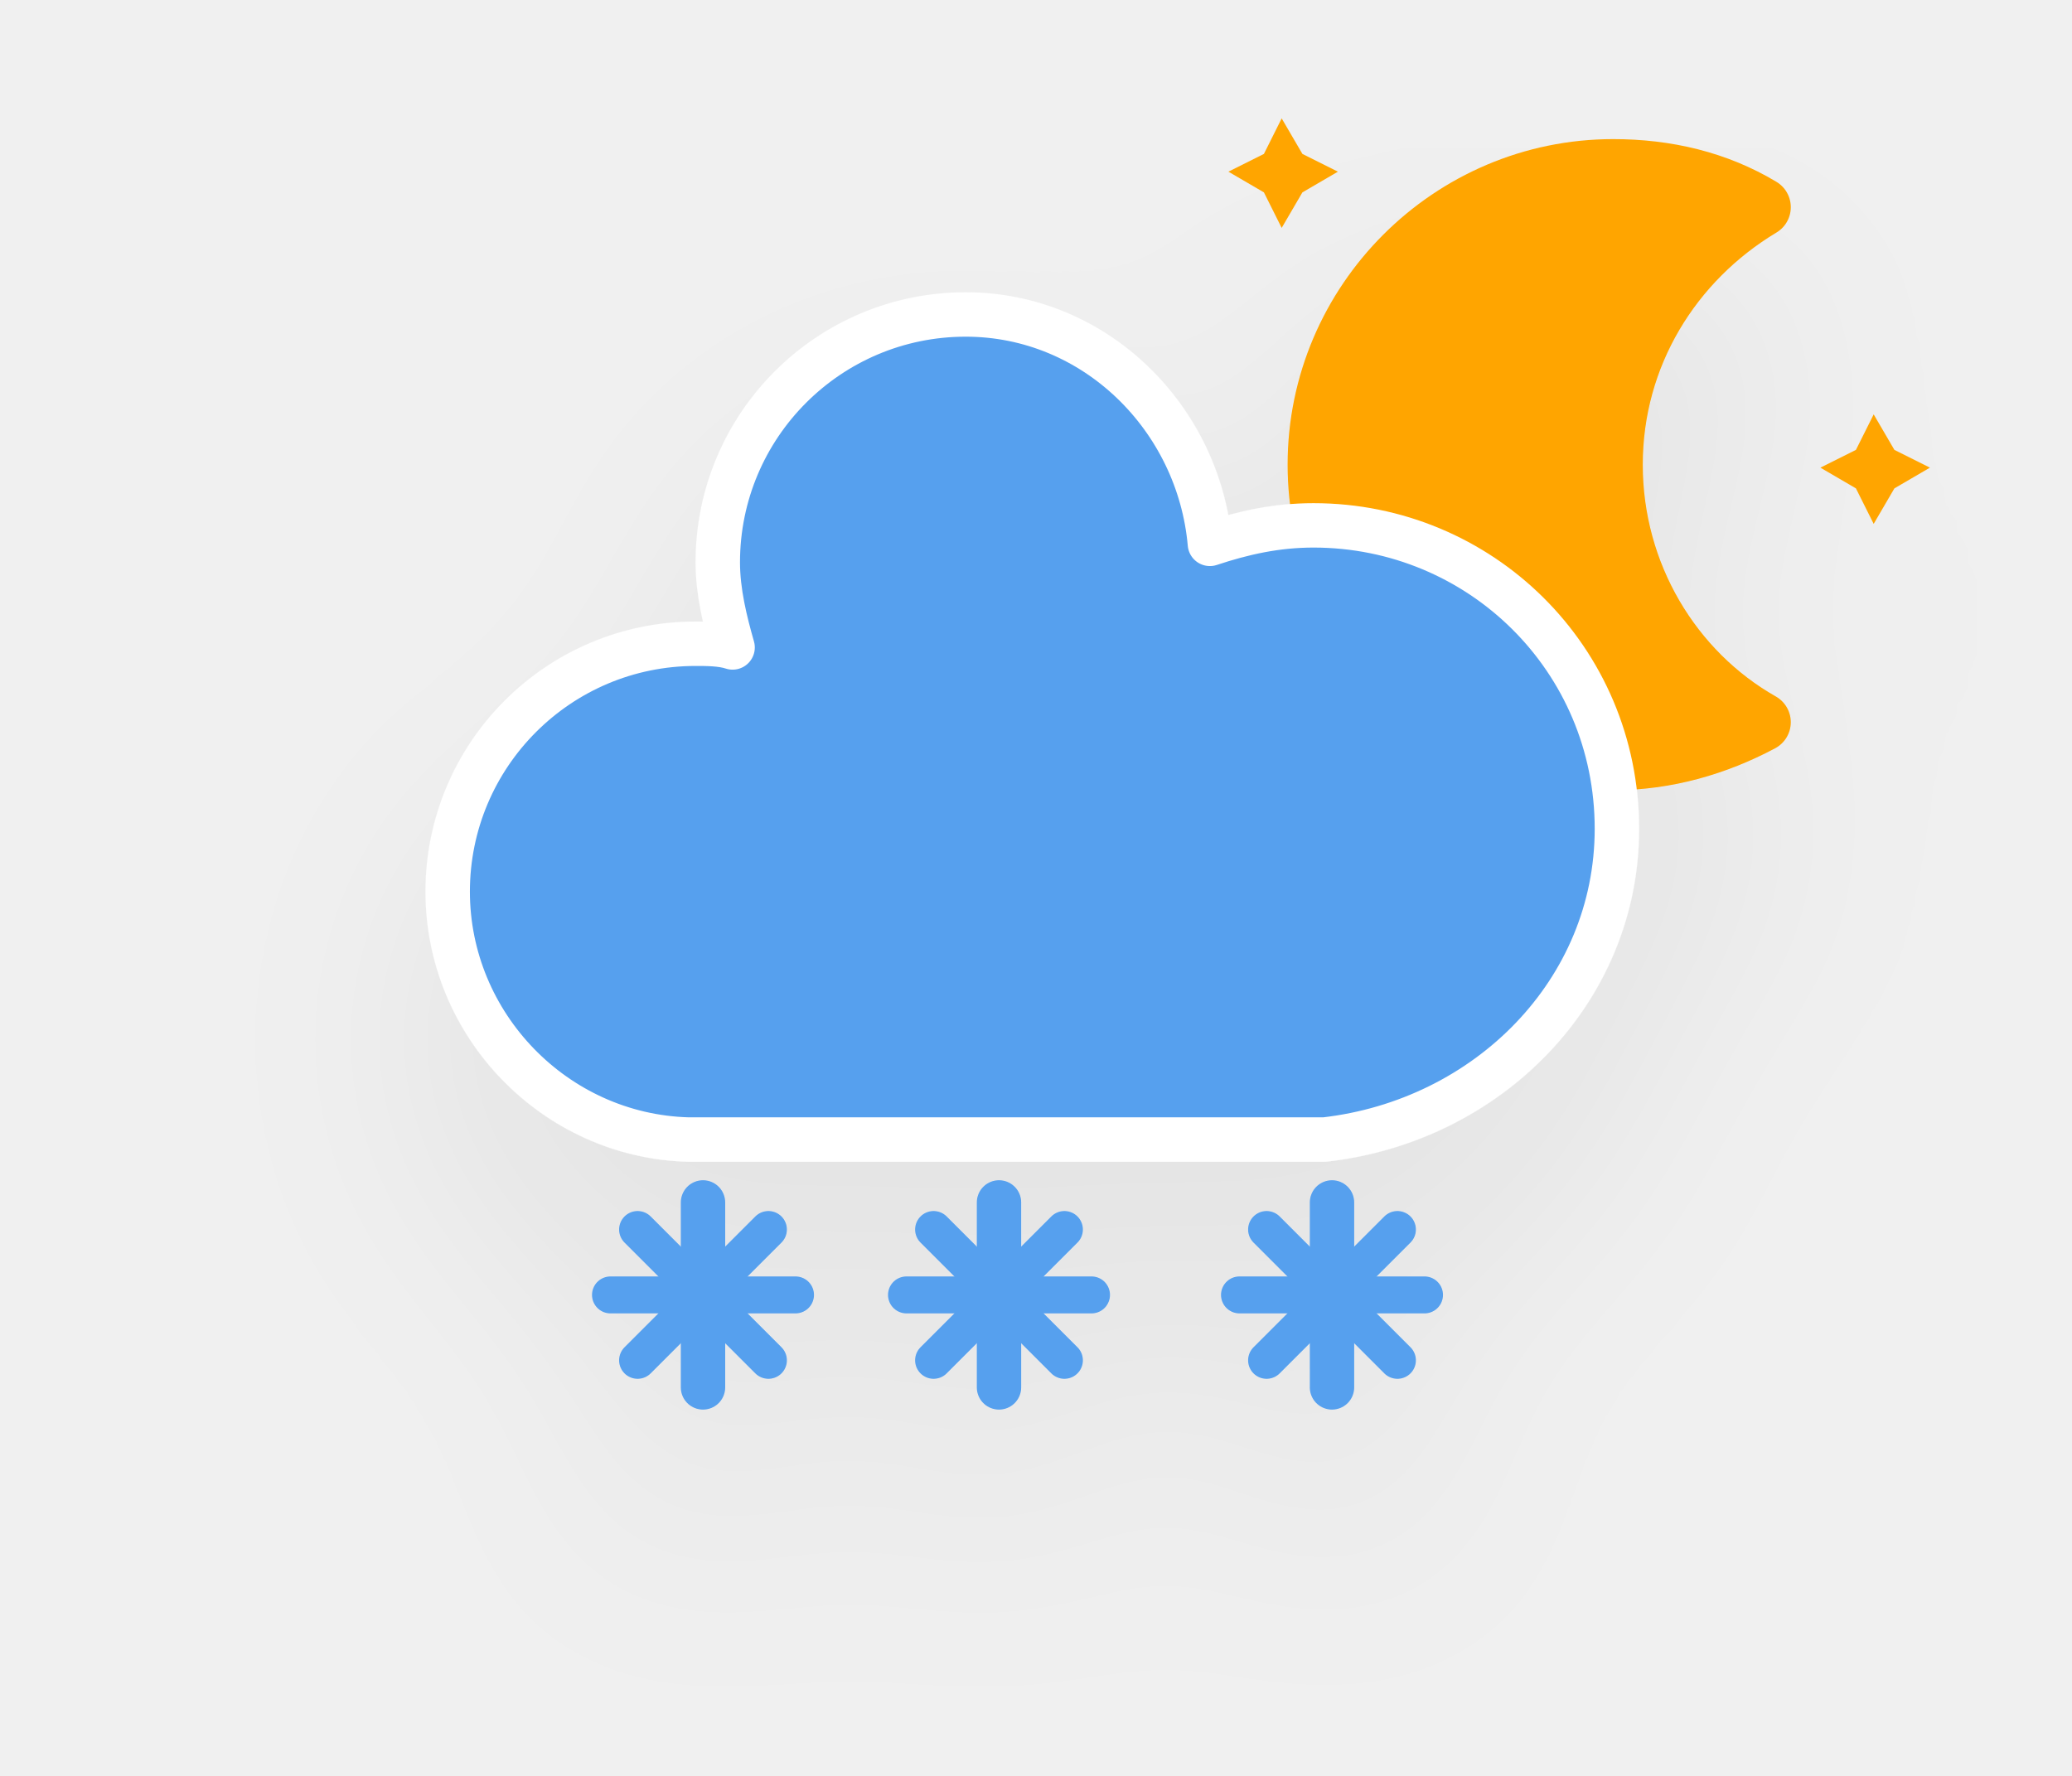
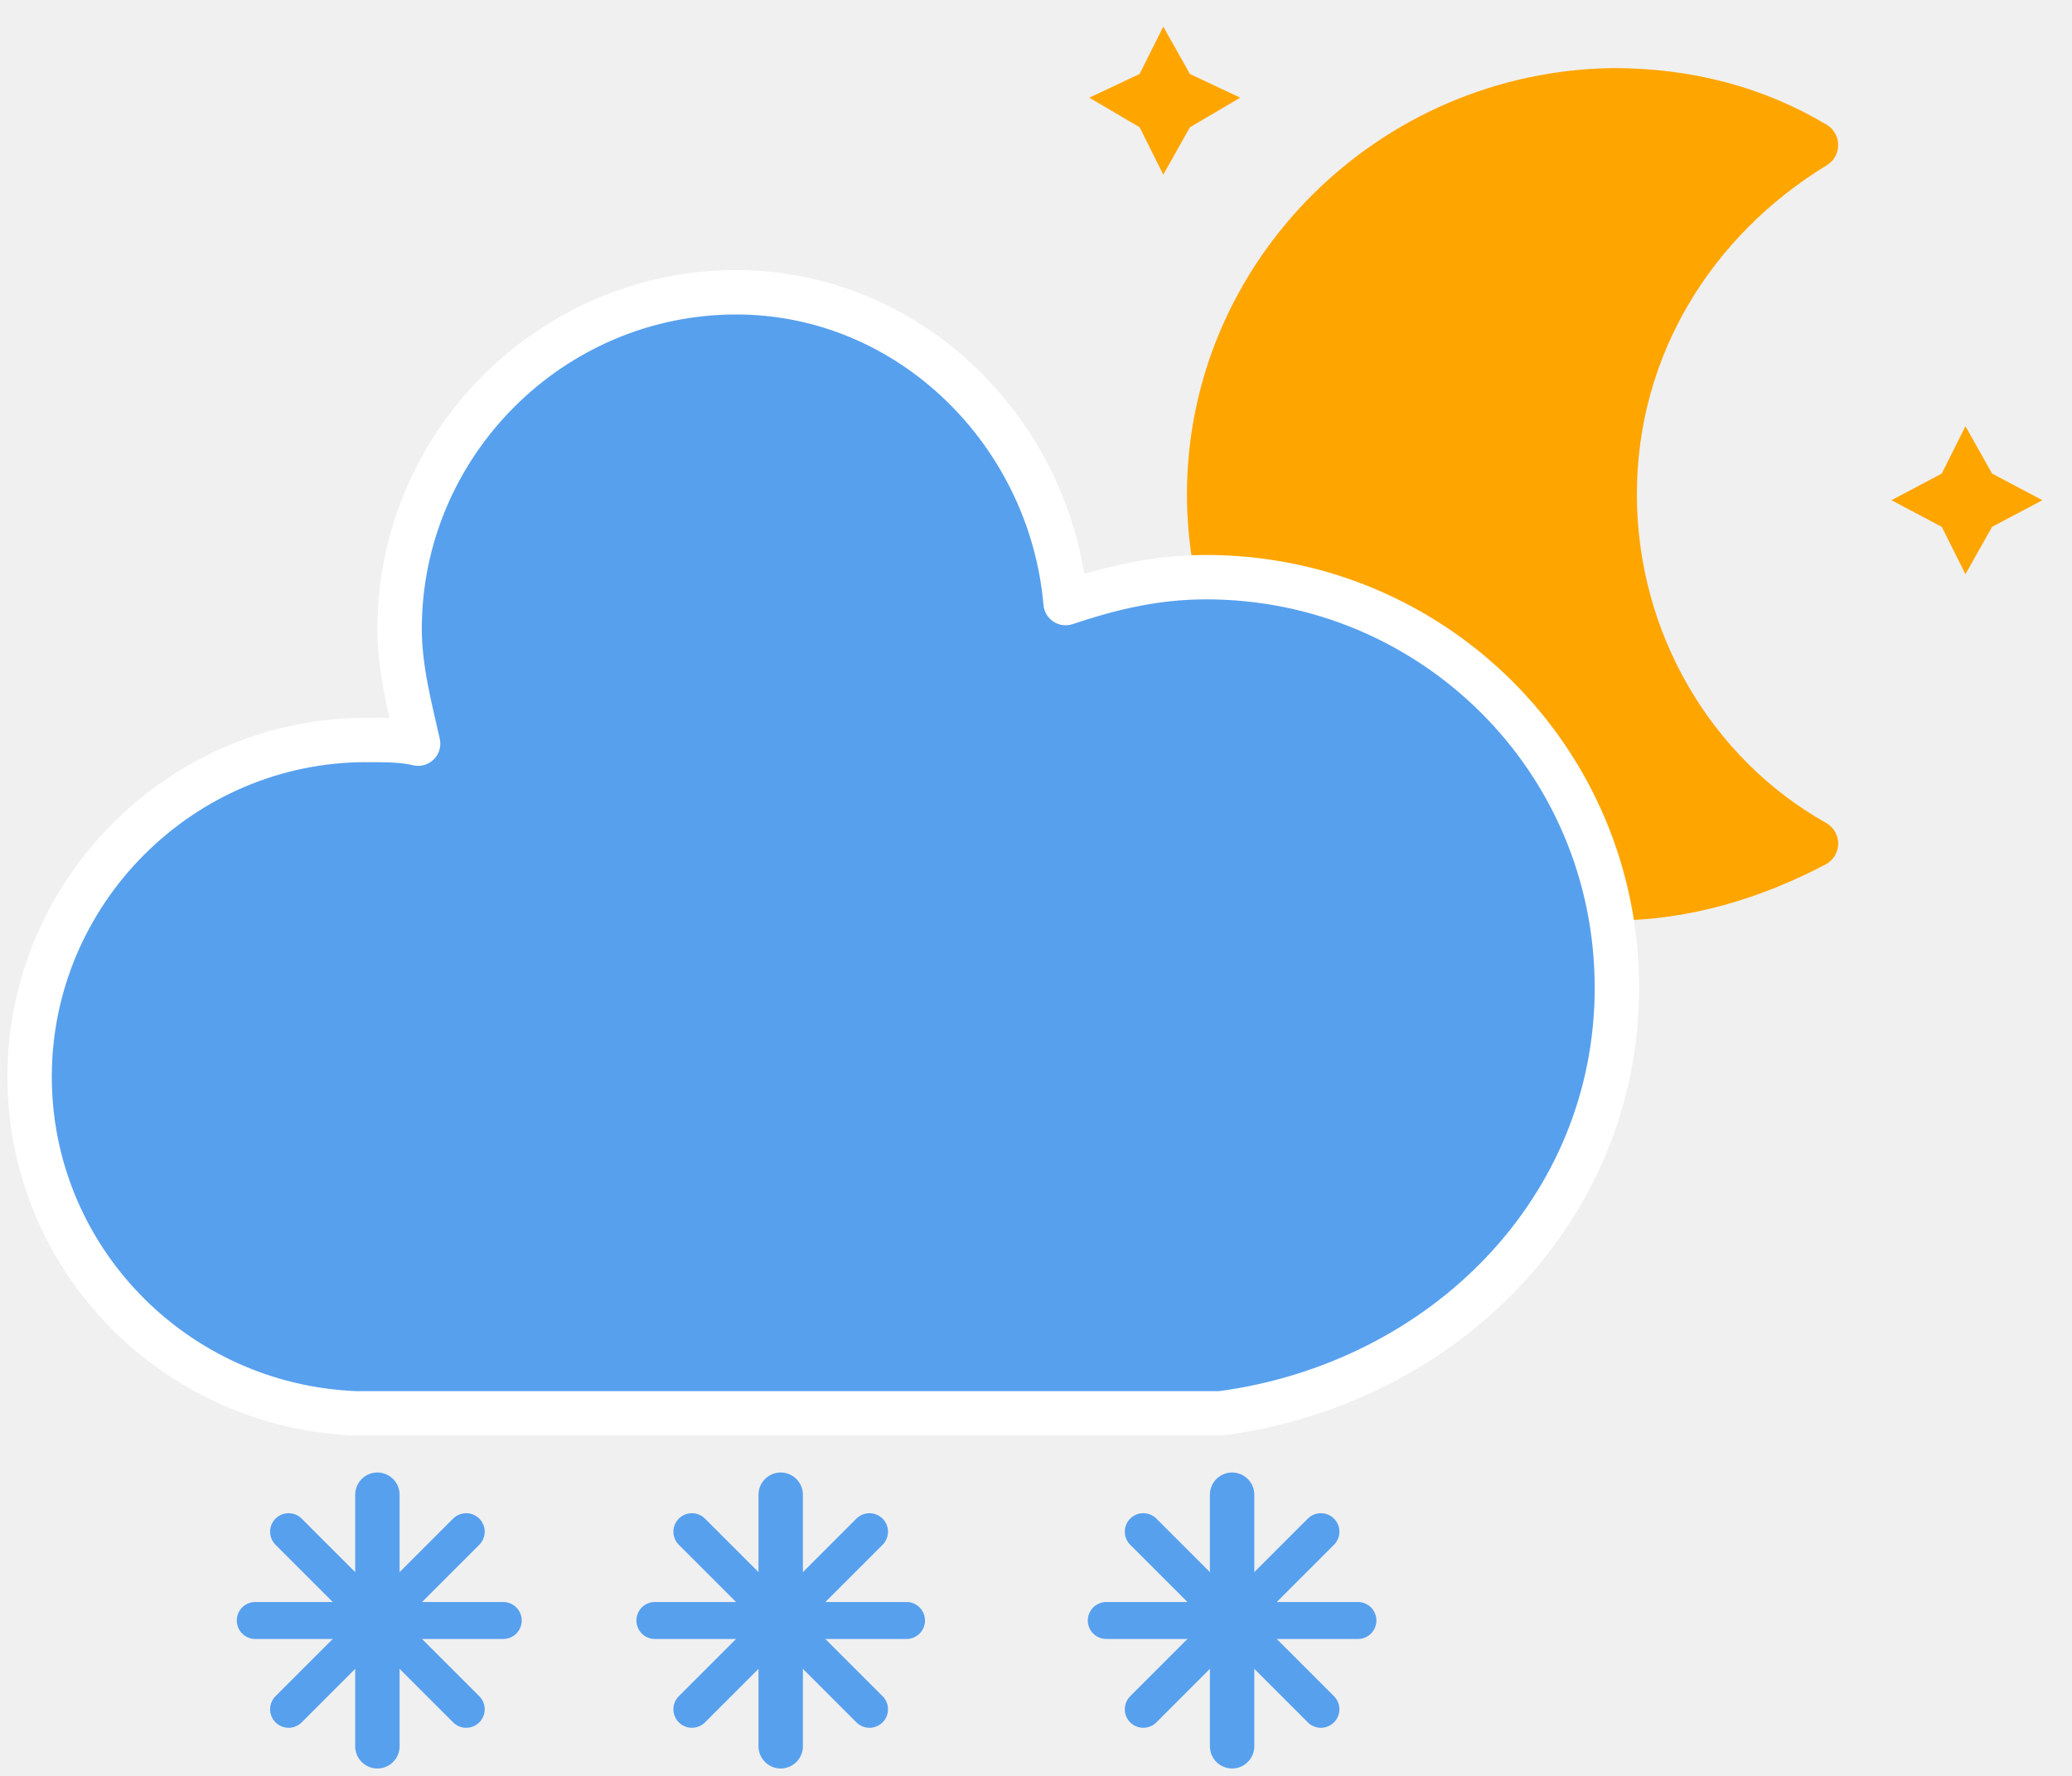
- <svg xmlns="http://www.w3.org/2000/svg" width="56" height="48" version="1.1">
-   <defs>
-     <filter id="blur" x="-.247" y="-.269" width="1.494" height="1.676">
-       <feGaussianBlur in="SourceAlpha" stdDeviation="3" />
-       <feOffset dx="0" dy="4" result="offsetblur" />
-       <feComponentTransfer>
-         <feFuncA slope="0.05" type="linear" />
-       </feComponentTransfer>
-       <feMerge>
-         <feMergeNode />
-         <feMergeNode in="SourceGraphic" />
-       </feMerge>
-     </filter>
-     <style type="text/css">
-          
-          /*
- ** CLOUDS
- */
-          @keyframes am-weather-cloud-2 {
-             0% {
-                -webkit-transform: translate(0px, 0px);
-                -moz-transform: translate(0px, 0px);
-                -ms-transform: translate(0px, 0px);
-                transform: translate(0px, 0px);
-             }
- 
-             50% {
-                -webkit-transform: translate(2px, 0px);
-                -moz-transform: translate(2px, 0px);
-                -ms-transform: translate(2px, 0px);
-                transform: translate(2px, 0px);
-             }
- 
-             100% {
-                -webkit-transform: translate(0px, 0px);
-                -moz-transform: translate(0px, 0px);
-                -ms-transform: translate(0px, 0px);
-                transform: translate(0px, 0px);
-             }
-          }
- 
-          .am-weather-cloud-2 {
-             -webkit-animation-name: am-weather-cloud-2;
-             -moz-animation-name: am-weather-cloud-2;
-             animation-name: am-weather-cloud-2;
-             -webkit-animation-duration: 3s;
-             -moz-animation-duration: 3s;
-             animation-duration: 3s;
-             -webkit-animation-timing-function: linear;
-             -moz-animation-timing-function: linear;
-             animation-timing-function: linear;
-             -webkit-animation-iteration-count: infinite;
-             -moz-animation-iteration-count: infinite;
-             animation-iteration-count: infinite;
-          }
- 
-          /*
- ** MOON
- */
-          @keyframes am-weather-moon {
-             0% {
-                -webkit-transform: rotate(0deg);
-                -moz-transform: rotate(0deg);
-                -ms-transform: rotate(0deg);
-                transform: rotate(0deg);
-             }
- 
-             50% {
-                -webkit-transform: rotate(15deg);
-                -moz-transform: rotate(15deg);
-                -ms-transform: rotate(15deg);
-                transform: rotate(15deg);
-             }
- 
-             100% {
-                -webkit-transform: rotate(0deg);
-                -moz-transform: rotate(0deg);
-                -ms-transform: rotate(0deg);
-                transform: rotate(0deg);
-             }
-          }
- 
-          .am-weather-moon {
-             -webkit-animation-name: am-weather-moon;
-             -moz-animation-name: am-weather-moon;
-             -ms-animation-name: am-weather-moon;
-             animation-name: am-weather-moon;
-             -webkit-animation-duration: 6s;
-             -moz-animation-duration: 6s;
-             -ms-animation-duration: 6s;
-             animation-duration: 6s;
-             -webkit-animation-timing-function: linear;
-             -moz-animation-timing-function: linear;
-             -ms-animation-timing-function: linear;
-             animation-timing-function: linear;
-             -webkit-animation-iteration-count: infinite;
-             -moz-animation-iteration-count: infinite;
-             -ms-animation-iteration-count: infinite;
-             animation-iteration-count: infinite;
-             -webkit-transform-origin: 12.5px 15.15px 0;
-             /* TODO FF CENTER ISSUE */
-             -moz-transform-origin: 12.5px 15.15px 0;
-             /* TODO FF CENTER ISSUE */
-             -ms-transform-origin: 12.5px 15.15px 0;
-             /* TODO FF CENTER ISSUE */
-             transform-origin: 12.5px 15.15px 0;
-             /* TODO FF CENTER ISSUE */
-          }
- 
-          @keyframes am-weather-moon-star-1 {
-             0% {
-                opacity: 0;
-             }
- 
-             100% {
-                opacity: 1;
-             }
-          }
- 
-          .am-weather-moon-star-1 {
-             -webkit-animation-name: am-weather-moon-star-1;
-             -moz-animation-name: am-weather-moon-star-1;
-             -ms-animation-name: am-weather-moon-star-1;
-             animation-name: am-weather-moon-star-1;
-             -webkit-animation-delay: 3s;
-             -moz-animation-delay: 3s;
-             -ms-animation-delay: 3s;
-             animation-delay: 3s;
-             -webkit-animation-duration: 5s;
-             -moz-animation-duration: 5s;
-             -ms-animation-duration: 5s;
-             animation-duration: 5s;
-             -webkit-animation-timing-function: linear;
-             -moz-animation-timing-function: linear;
-             -ms-animation-timing-function: linear;
-             animation-timing-function: linear;
-             -webkit-animation-iteration-count: 1;
-             -moz-animation-iteration-count: 1;
-             -ms-animation-iteration-count: 1;
-             animation-iteration-count: 1;
-          }
- 
-          @keyframes am-weather-moon-star-2 {
-             0% {
-                opacity: 0;
-             }
- 
-             100% {
-                opacity: 1;
-             }
-          }
- 
-          .am-weather-moon-star-2 {
-             -webkit-animation-name: am-weather-moon-star-2;
-             -moz-animation-name: am-weather-moon-star-2;
-             -ms-animation-name: am-weather-moon-star-2;
-             animation-name: am-weather-moon-star-2;
-             -webkit-animation-delay: 5s;
-             -moz-animation-delay: 5s;
-             -ms-animation-delay: 5s;
-             animation-delay: 5s;
-             -webkit-animation-duration: 4s;
-             -moz-animation-duration: 4s;
-             -ms-animation-duration: 4s;
-             animation-duration: 4s;
-             -webkit-animation-timing-function: linear;
-             -moz-animation-timing-function: linear;
-             -ms-animation-timing-function: linear;
-             animation-timing-function: linear;
-             -webkit-animation-iteration-count: 1;
-             -moz-animation-iteration-count: 1;
-             -ms-animation-iteration-count: 1;
-             animation-iteration-count: 1;
-          }
- 
-          /*
- ** SNOW
- */
-          @keyframes am-weather-snow {
-             0% {
-                -webkit-transform: translateX(0) translateY(0);
-                -moz-transform: translateX(0) translateY(0);
-                -ms-transform: translateX(0) translateY(0);
-                transform: translateX(0) translateY(0);
-             }
- 
-             33.33% {
-                -webkit-transform: translateX(-1.2px) translateY(2px);
-                -moz-transform: translateX(-1.2px) translateY(2px);
-                -ms-transform: translateX(-1.2px) translateY(2px);
-                transform: translateX(-1.2px) translateY(2px);
-             }
- 
-             66.66% {
-                -webkit-transform: translateX(1.4px) translateY(4px);
-                -moz-transform: translateX(1.4px) translateY(4px);
-                -ms-transform: translateX(1.4px) translateY(4px);
-                transform: translateX(1.4px) translateY(4px);
-                opacity: 1;
-             }
- 
-             100% {
-                -webkit-transform: translateX(-1.6px) translateY(6px);
-                -moz-transform: translateX(-1.6px) translateY(6px);
-                -ms-transform: translateX(-1.6px) translateY(6px);
-                transform: translateX(-1.6px) translateY(6px);
-                opacity: 0;
-             }
-          }
- 
-          @keyframes am-weather-snow-reverse {
-             0% {
-                -webkit-transform: translateX(0) translateY(0);
-                -moz-transform: translateX(0) translateY(0);
-                -ms-transform: translateX(0) translateY(0);
-                transform: translateX(0) translateY(0);
-             }
- 
-             33.33% {
-                -webkit-transform: translateX(1.2px) translateY(2px);
-                -moz-transform: translateX(1.2px) translateY(2px);
-                -ms-transform: translateX(1.2px) translateY(2px);
-                transform: translateX(1.2px) translateY(2px);
-             }
- 
-             66.66% {
-                -webkit-transform: translateX(-1.4px) translateY(4px);
-                -moz-transform: translateX(-1.4px) translateY(4px);
-                -ms-transform: translateX(-1.4px) translateY(4px);
-                transform: translateX(-1.4px) translateY(4px);
-                opacity: 1;
-             }
- 
-             100% {
-                -webkit-transform: translateX(1.6px) translateY(6px);
-                -moz-transform: translateX(1.6px) translateY(6px);
-                -ms-transform: translateX(1.6px) translateY(6px);
-                transform: translateX(1.6px) translateY(6px);
-                opacity: 0;
-             }
-          }
- 
-          .am-weather-snow-1 {
-             -webkit-animation-name: am-weather-snow;
-             -moz-animation-name: am-weather-snow;
-             -ms-animation-name: am-weather-snow;
-             animation-name: am-weather-snow;
-             -webkit-animation-duration: 2s;
-             -moz-animation-duration: 2s;
-             -ms-animation-duration: 2s;
-             animation-duration: 2s;
-             -webkit-animation-timing-function: linear;
-             -moz-animation-timing-function: linear;
-             -ms-animation-timing-function: linear;
-             animation-timing-function: linear;
-             -webkit-animation-iteration-count: infinite;
-             -moz-animation-iteration-count: infinite;
-             -ms-animation-iteration-count: infinite;
-             animation-iteration-count: infinite;
-          }
- 
-          .am-weather-snow-2 {
-             -webkit-animation-name: am-weather-snow;
-             -moz-animation-name: am-weather-snow;
-             -ms-animation-name: am-weather-snow;
-             animation-name: am-weather-snow;
-             -webkit-animation-delay: 1.2s;
-             -moz-animation-delay: 1.2s;
-             -ms-animation-delay: 1.2s;
-             animation-delay: 1.2s;
-             -webkit-animation-duration: 2s;
-             -moz-animation-duration: 2s;
-             -ms-animation-duration: 2s;
-             animation-duration: 2s;
-             -webkit-animation-timing-function: linear;
-             -moz-animation-timing-function: linear;
-             -ms-animation-timing-function: linear;
-             animation-timing-function: linear;
-             -webkit-animation-iteration-count: infinite;
-             -moz-animation-iteration-count: infinite;
-             -ms-animation-iteration-count: infinite;
-             animation-iteration-count: infinite;
-          }
- 
-          .am-weather-snow-3 {
-             -webkit-animation-name: am-weather-snow-reverse;
-             -moz-animation-name: am-weather-snow-reverse;
-             -ms-animation-name: am-weather-snow-reverse;
-             animation-name: am-weather-snow-reverse;
-             -webkit-animation-duration: 2s;
-             -moz-animation-duration: 2s;
-             -ms-animation-duration: 2s;
-             animation-duration: 2s;
-             -webkit-animation-timing-function: linear;
-             -moz-animation-timing-function: linear;
-             -ms-animation-timing-function: linear;
-             animation-timing-function: linear;
-             -webkit-animation-iteration-count: infinite;
-             -moz-animation-iteration-count: infinite;
-             -ms-animation-iteration-count: infinite;
-             animation-iteration-count: infinite;
-          }
-          
-       </style>
-   </defs>
-   <g transform="translate(16,-2)" filter="url(#blur)">
+ <svg xmlns="http://www.w3.org/2000/svg" version="1.1" id="Layer_1" x="0px" y="0px" viewBox="0 0 56 48" style="enable-background:new 0 0 56 48;" xml:space="preserve">
+   <style type="text/css">
+ 	.st0{fill:#FFA500;}
+ 	.st1{fill:#FFA500;stroke:#FFA500;stroke-width:1.6;stroke-linejoin:round;stroke-miterlimit:3.2;}
+ 	.st2{fill:#57A0EE;stroke:#FFFFFF;stroke-width:1.2;stroke-linejoin:round;}
+ 	.st3{fill:none;stroke:#57A0EE;stroke-width:1.2;stroke-linecap:round;}
+ 	.st4{fill:none;stroke:#57A0EE;stroke-linecap:round;}
+ </style>
+   <g transform="translate(16,-2)">
    <g transform="matrix(.8 0 0 .8 16 4)">
-       <g class="am-weather-moon-star-1" style="-moz-animation-delay:3s;-moz-animation-duration:5s;-moz-animation-iteration-count:1;-moz-animation-name:am-weather-moon-star-1;-moz-animation-timing-function:linear;-ms-animation-delay:3s;-ms-animation-duration:5s;-ms-animation-iteration-count:1;-ms-animation-name:am-weather-moon-star-1;-ms-animation-timing-function:linear;-webkit-animation-delay:3s;-webkit-animation-duration:5s;-webkit-animation-iteration-count:1;-webkit-animation-name:am-weather-moon-star-1;-webkit-animation-timing-function:linear">
-         <polygon points="4 4 3.3 5.2 2.7 4 1.5 3.3 2.7 2.7 3.3 1.5 4 2.7 5.2 3.3" fill="#ffa500" stroke-miterlimit="10" />
+       <g>
+         <polygon class="st0" points="0.2,1.8 -0.7,3.4 -1.5,1.8 -3.2,0.8 -1.5,0 -0.7,-1.6 0.2,0 1.9,0.8    " />
      </g>
-       <g class="am-weather-moon-star-2" style="-moz-animation-delay:5s;-moz-animation-duration:4s;-moz-animation-iteration-count:1;-moz-animation-name:am-weather-moon-star-2;-moz-animation-timing-function:linear;-ms-animation-delay:5s;-ms-animation-duration:4s;-ms-animation-iteration-count:1;-ms-animation-name:am-weather-moon-star-2;-ms-animation-timing-function:linear;-webkit-animation-delay:5s;-webkit-animation-duration:4s;-webkit-animation-iteration-count:1;-webkit-animation-name:am-weather-moon-star-2;-webkit-animation-timing-function:linear">
-         <polygon transform="translate(20,10)" points="4 4 3.3 5.2 2.7 4 1.5 3.3 2.7 2.7 3.3 1.5 4 2.7 5.2 3.3" fill="#ffa500" stroke-miterlimit="10" />
+       <g>
+         <polygon class="st0" points="27.3,15.3 26.4,16.9 25.6,15.3 23.9,14.4 25.6,13.5 26.4,11.9 27.3,13.5 29,14.4    " />
      </g>
-       <g class="am-weather-moon" style="-moz-animation-duration:6s;-moz-animation-iteration-count:infinite;-moz-animation-name:am-weather-moon;-moz-animation-timing-function:linear;-moz-transform-origin:12.5px 15.15px 0;-ms-animation-duration:6s;-ms-animation-iteration-count:infinite;-ms-animation-name:am-weather-moon;-ms-animation-timing-function:linear;-ms-transform-origin:12.5px 15.15px 0;-webkit-animation-duration:6s;-webkit-animation-iteration-count:infinite;-webkit-animation-name:am-weather-moon;-webkit-animation-timing-function:linear;-webkit-transform-origin:12.5px 15.15px 0">
-         <path d="m14.5 13.2c0-3.7 2-6.9 5-8.7-1.5-0.9-3.2-1.3-5-1.3-5.5 0-10 4.5-10 10s4.5 10 10 10c1.8 0 3.5-0.5 5-1.3-3-1.7-5-5-5-8.7z" fill="#ffa500" stroke="#ffa500" stroke-linejoin="round" stroke-width="2" />
+       <g>
+         <path class="st1" d="M14.5,14.2c0-5,2.7-9.3,6.8-11.8c-2-1.2-4.3-1.8-6.8-1.8C7,0.7,0.9,6.8,0.9,14.2S7,27.8,14.5,27.8     c2.4,0,4.7-0.7,6.8-1.8C17.2,23.7,14.5,19.2,14.5,14.2z" />
      </g>
    </g>
-     <g class="am-weather-cloud-2" style="-moz-animation-duration:3s;-moz-animation-iteration-count:infinite;-moz-animation-name:am-weather-cloud-2;-moz-animation-timing-function:linear;-webkit-animation-duration:3s;-webkit-animation-iteration-count:infinite;-webkit-animation-name:am-weather-cloud-2;-webkit-animation-timing-function:linear">
-       <path transform="translate(-20,-11)" d="m47.7 35.4c0-4.6-3.7-8.2-8.2-8.2-1 0-1.9 0.2-2.8 0.5-0.3-3.4-3.1-6.2-6.6-6.2-3.7 0-6.7 3-6.7 6.7 0 0.8 0.2 1.6 0.4 2.3-0.3-0.1-0.7-0.1-1-0.1-3.7 0-6.7 3-6.7 6.7 0 3.6 2.9 6.6 6.5 6.7h17.2c4.4-0.5 7.9-4 7.9-8.4z" fill="#57a0ee" stroke="#fff" stroke-linejoin="round" stroke-width="1.2" />
+     <g>
+       <path class="st2" d="M27.7,28.7c0-6.2-5-11.1-11.1-11.1c-1.4,0-2.6,0.3-3.8,0.7c-0.4-4.6-4.2-8.4-8.9-8.4c-5,0-9.1,4.1-9.1,9.1    c0,1.1,0.3,2.2,0.5,3.1c-0.4-0.1-0.9-0.1-1.4-0.1c-5,0-9.1,4.1-9.1,9.1c0,4.9,3.9,8.9,8.8,9.1H17C23,39.4,27.7,34.7,27.7,28.7z" />
    </g>
-     <g class="am-weather-snow-1" style="-moz-animation-duration:2s;-moz-animation-iteration-count:infinite;-moz-animation-name:am-weather-snow;-moz-animation-timing-function:linear;-ms-animation-duration:2s;-ms-animation-iteration-count:infinite;-ms-animation-name:am-weather-snow;-ms-animation-timing-function:linear;-webkit-animation-duration:2s;-webkit-animation-iteration-count:infinite;-webkit-animation-name:am-weather-snow;-webkit-animation-timing-function:linear">
-       <g transform="translate(3,28)" fill="none" stroke="#57a0ee" stroke-linecap="round">
-         <line transform="translate(0,9)" y1="-2.5" y2="2.5" stroke-width="1.2" />
-         <line transform="rotate(45,-10.864,4.5)" y1="-2.5" y2="2.5" />
-         <line transform="rotate(90,-4.5,4.5)" y1="-2.5" y2="2.5" />
-         <line transform="rotate(135,-1.864,4.5)" y1="-2.5" y2="2.5" />
+     <g>
+       <g transform="translate(3,28)">
+         <line class="st3" x1="-8.8" y1="14.4" x2="-8.8" y2="21.2" />
+         <line class="st4" x1="-6.4" y1="15.4" x2="-11.2" y2="20.2" />
+         <line class="st4" x1="-5.4" y1="17.8" x2="-12.1" y2="17.8" />
+         <line class="st4" x1="-6.4" y1="20.2" x2="-11.2" y2="15.4" />
      </g>
    </g>
-     <g class="am-weather-snow-2" style="-moz-animation-delay:1.2s;-moz-animation-duration:2s;-moz-animation-iteration-count:infinite;-moz-animation-name:am-weather-snow;-moz-animation-timing-function:linear;-ms-animation-delay:1.2s;-ms-animation-duration:2s;-ms-animation-iteration-count:infinite;-ms-animation-name:am-weather-snow;-ms-animation-timing-function:linear;-webkit-animation-delay:1.2s;-webkit-animation-duration:2s;-webkit-animation-iteration-count:infinite;-webkit-animation-name:am-weather-snow;-webkit-animation-timing-function:linear">
-       <g transform="translate(11,28)" fill="none" stroke="#57a0ee" stroke-linecap="round">
-         <line transform="translate(0,9)" y1="-2.5" y2="2.5" stroke-width="1.2" />
-         <line transform="rotate(45,-10.864,4.5)" y1="-2.5" y2="2.5" />
-         <line transform="rotate(90,-4.5,4.5)" y1="-2.5" y2="2.5" />
-         <line transform="rotate(135,-1.864,4.5)" y1="-2.5" y2="2.5" />
+     <g>
+       <g transform="translate(11,28)">
+         <line class="st3" x1="-5.9" y1="14.4" x2="-5.9" y2="21.2" />
+         <line class="st4" x1="-3.5" y1="15.4" x2="-8.3" y2="20.2" />
+         <line class="st4" x1="-2.5" y1="17.8" x2="-9.3" y2="17.8" />
+         <line class="st4" x1="-3.5" y1="20.2" x2="-8.3" y2="15.4" />
      </g>
    </g>
-     <g class="am-weather-snow-3" style="-moz-animation-duration:2s;-moz-animation-iteration-count:infinite;-moz-animation-name:am-weather-snow-reverse;-moz-animation-timing-function:linear;-ms-animation-duration:2s;-ms-animation-iteration-count:infinite;-ms-animation-name:am-weather-snow-reverse;-ms-animation-timing-function:linear;-webkit-animation-duration:2s;-webkit-animation-iteration-count:infinite;-webkit-animation-name:am-weather-snow-reverse;-webkit-animation-timing-function:linear">
-       <g transform="translate(20,28)" fill="none" stroke="#57a0ee" stroke-linecap="round">
-         <line transform="translate(0,9)" y1="-2.5" y2="2.5" stroke-width="1.2" />
-         <line transform="rotate(45,-10.864,4.5)" y1="-2.5" y2="2.5" />
-         <line transform="rotate(90,-4.5,4.5)" y1="-2.5" y2="2.5" />
-         <line transform="rotate(135,-1.864,4.5)" y1="-2.5" y2="2.5" />
+     <g>
+       <g transform="translate(20,28)">
+         <line class="st3" x1="-2.7" y1="14.4" x2="-2.7" y2="21.2" />
+         <line class="st4" x1="-0.3" y1="15.4" x2="-5.1" y2="20.2" />
+         <line class="st4" x1="0.7" y1="17.8" x2="-6.1" y2="17.8" />
+         <line class="st4" x1="-0.3" y1="20.2" x2="-5.1" y2="15.4" />
      </g>
    </g>
  </g>
</svg>
